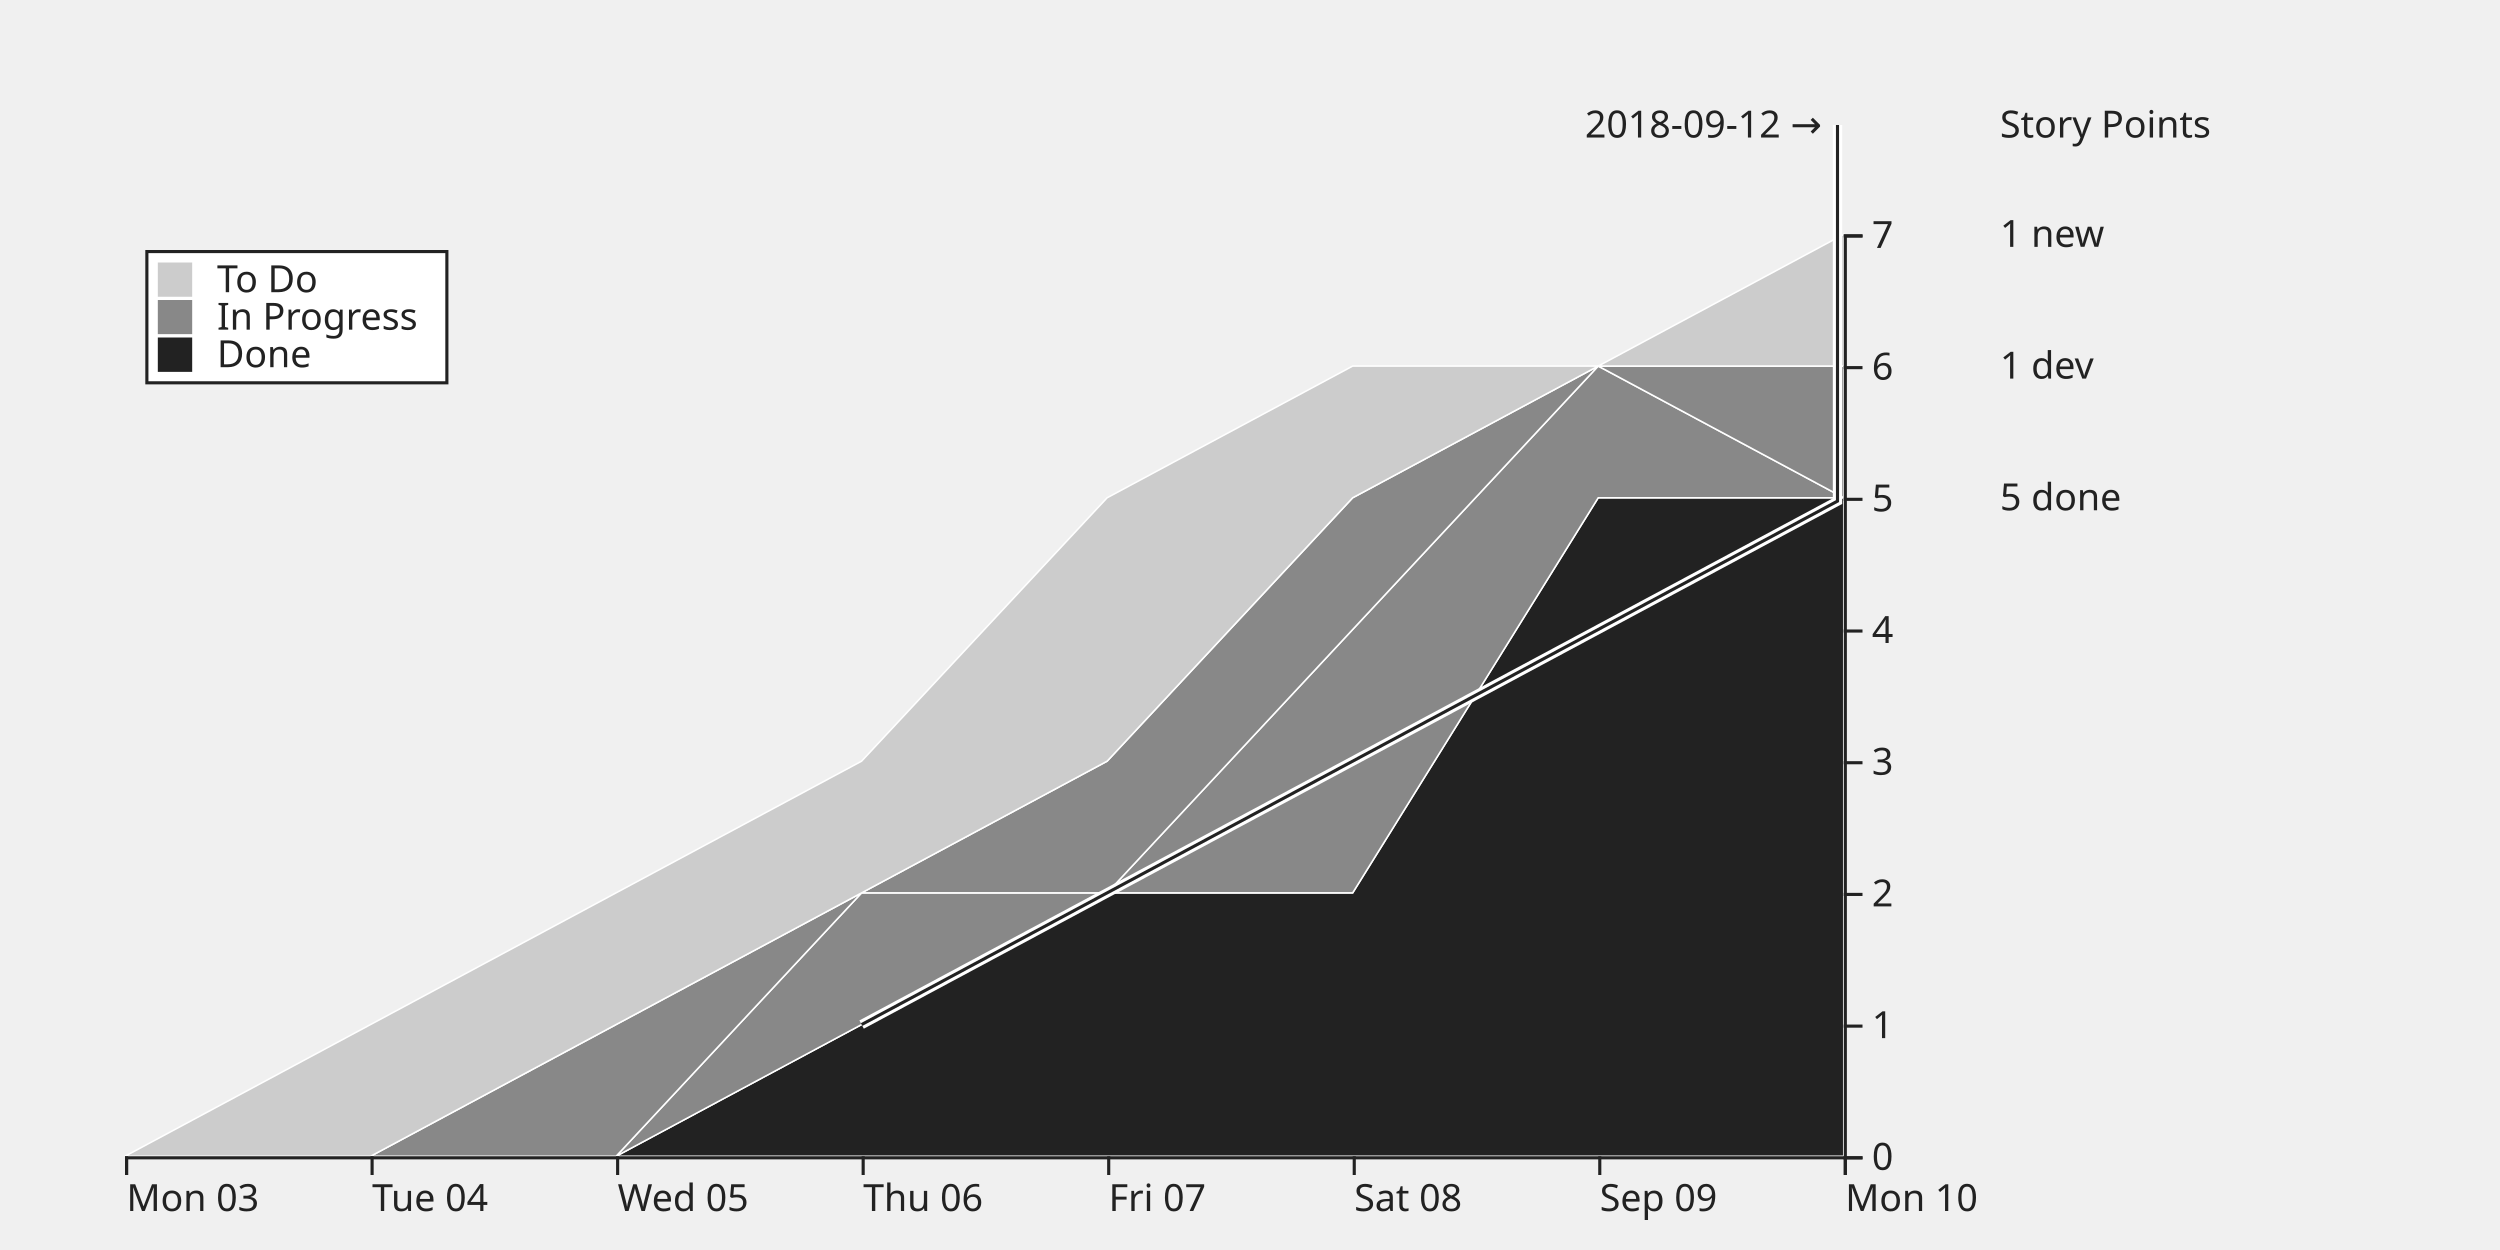
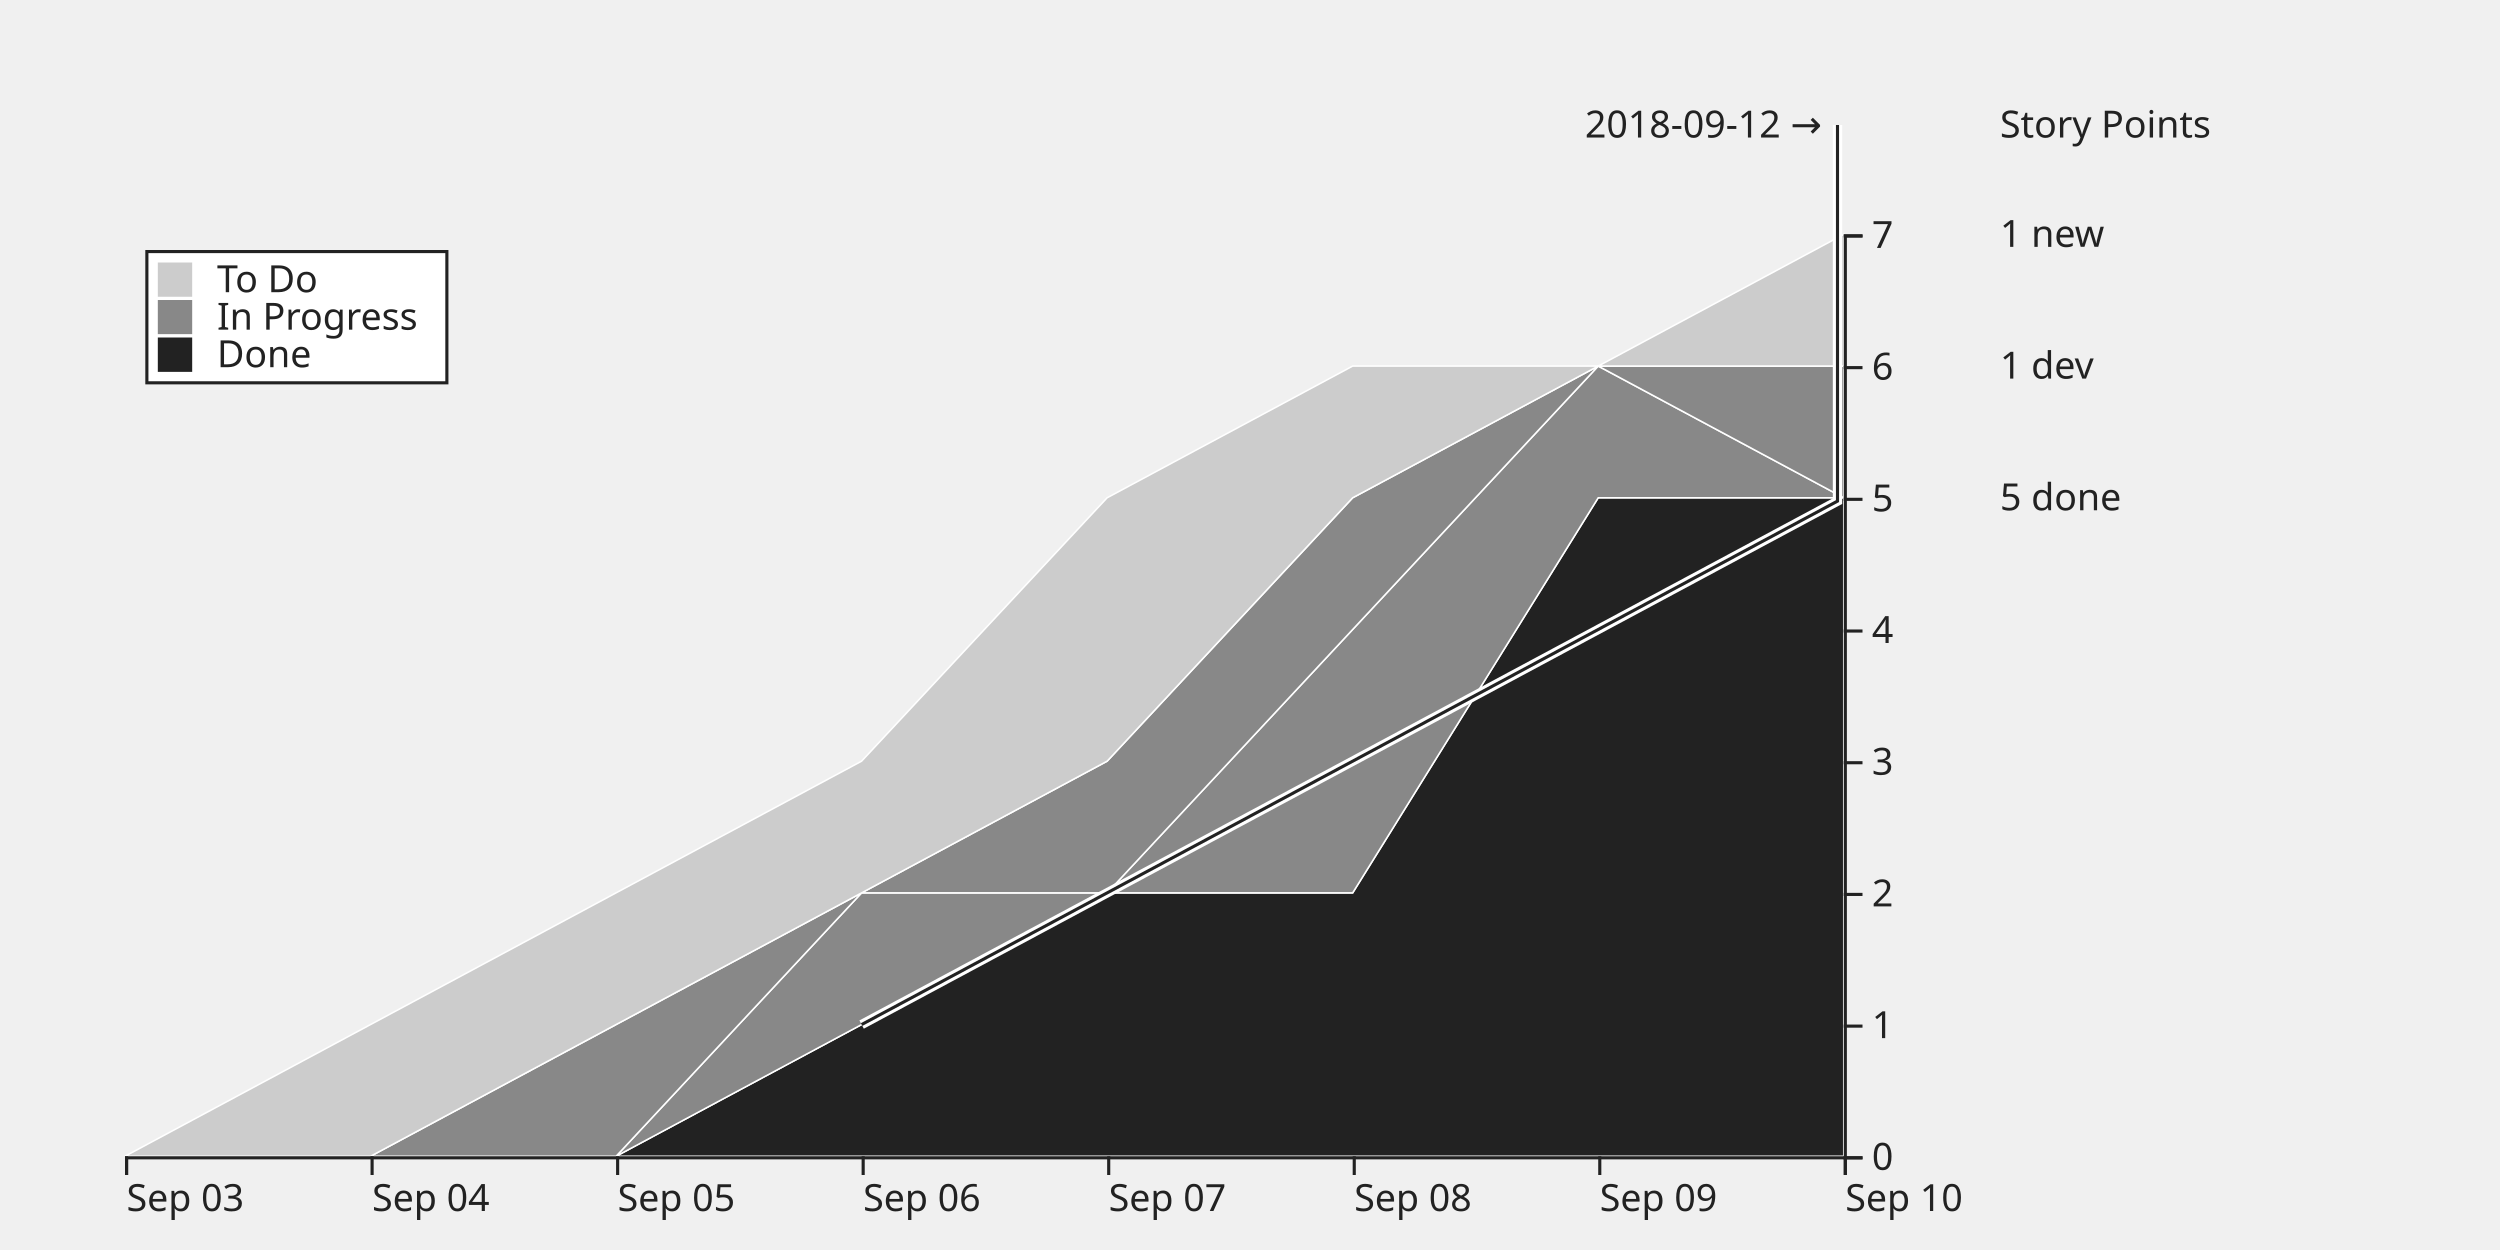
<svg xmlns="http://www.w3.org/2000/svg" width="800" height="400">
  <g transform="translate(40,75)">
    <g class="layer">
      <path class="area" style="fill: #222; stroke: #fff; stroke-width: .5;" d="M0,295L78.571,295L157.143,295L235.714,252.857L314.286,210.714L392.857,210.714L471.429,84.286L550,84.286L550,295L471.429,295L392.857,295L314.286,295L235.714,295L157.143,295L78.571,295L0,295Z" />
      <text x="600" y="84.286" dy="4px" font-size="12px" font-family="sans-serif" style="text-anchor: start; fill: #222;">5 done</text>
    </g>
    <g class="layer">
      <path class="area" style="fill: #888; stroke: #fff; stroke-width: .5;" d="M0,295L78.571,295L157.143,295L235.714,210.714L314.286,210.714L392.857,126.429L471.429,42.143L550,84.286L550,84.286L471.429,84.286L392.857,210.714L314.286,210.714L235.714,252.857L157.143,295L78.571,295L0,295Z" />
    </g>
    <g class="layer">
      <path class="area" style="fill: #888; stroke: #fff; stroke-width: .5;" d="M0,295L78.571,295L157.143,252.857L235.714,210.714L314.286,168.571L392.857,84.286L471.429,42.143L550,42.143L550,84.286L471.429,42.143L392.857,126.429L314.286,210.714L235.714,210.714L157.143,295L78.571,295L0,295Z" />
      <text x="600" y="42.143" dy="4px" font-size="12px" font-family="sans-serif" style="text-anchor: start; fill: #222;">1 dev</text>
    </g>
    <g class="layer">
      <path class="area" style="fill: #ccc; stroke: #fff; stroke-width: .5;" d="M0,295L78.571,252.857L157.143,210.714L235.714,168.571L314.286,84.286L392.857,42.143L471.429,42.143L550,0L550,42.143L471.429,42.143L392.857,84.286L314.286,168.571L235.714,210.714L157.143,252.857L78.571,295L0,295Z" />
      <text x="600" y="0" dy="4px" font-size="12px" font-family="sans-serif" style="text-anchor: start; fill: #222;">1 new</text>
    </g>
    <path d="M235.714,252.857L548,85.358L548,-35" fill="none" style="stroke-width: 3; stroke: #fff;" />
    <path d="M235.714,252.857L548,85.358L548,-35" fill="none" style="stroke-width: 1; stroke: #222;" />
    <text x="543" y="-35" dy="4px" font-size="12" font-family="sans-serif" style="text-anchor: end; fill: #222;">2018-09-12 →</text>
    <g transform="translate(0,295)" fill="none" font-size="10" font-family="sans-serif" text-anchor="middle">
      <path class="domain" stroke="currentColor" d="M0.5,6V0.5H550.5V6" style="stroke: #222;" />
      <g class="tick" opacity="1" transform="translate(0.5,0)">
        <line stroke="currentColor" y2="6" style="stroke: #222;" />
-         <text fill="currentColor" y="9" dy="0.71em" style="fill: #222; text-anchor: start;" font-size="12px" font-family="sans-serif">Mon 03</text>
+         <text fill="currentColor" y="9" dy="0.71em" style="fill: #222; text-anchor: start;" font-size="12px" font-family="sans-serif">Sep 03</text>
      </g>
      <g class="tick" opacity="1" transform="translate(79.07143,0)">
        <line stroke="currentColor" y2="6" style="stroke: #222;" />
-         <text fill="currentColor" y="9" dy="0.71em" style="fill: #222; text-anchor: start;" font-size="12px" font-family="sans-serif">Tue 04</text>
+         <text fill="currentColor" y="9" dy="0.71em" style="fill: #222; text-anchor: start;" font-size="12px" font-family="sans-serif">Sep 04</text>
      </g>
      <g class="tick" opacity="1" transform="translate(157.6429,0)">
        <line stroke="currentColor" y2="6" style="stroke: #222;" />
-         <text fill="currentColor" y="9" dy="0.71em" style="fill: #222; text-anchor: start;" font-size="12px" font-family="sans-serif">Wed 05</text>
+         <text fill="currentColor" y="9" dy="0.71em" style="fill: #222; text-anchor: start;" font-size="12px" font-family="sans-serif">Sep 05</text>
      </g>
      <g class="tick" opacity="1" transform="translate(236.2143,0)">
        <line stroke="currentColor" y2="6" style="stroke: #222;" />
-         <text fill="currentColor" y="9" dy="0.71em" style="fill: #222; text-anchor: start;" font-size="12px" font-family="sans-serif">Thu 06</text>
+         <text fill="currentColor" y="9" dy="0.71em" style="fill: #222; text-anchor: start;" font-size="12px" font-family="sans-serif">Sep 06</text>
      </g>
      <g class="tick" opacity="1" transform="translate(314.7857,0)">
        <line stroke="currentColor" y2="6" style="stroke: #222;" />
-         <text fill="currentColor" y="9" dy="0.71em" style="fill: #222; text-anchor: start;" font-size="12px" font-family="sans-serif">Fri 07</text>
+         <text fill="currentColor" y="9" dy="0.71em" style="fill: #222; text-anchor: start;" font-size="12px" font-family="sans-serif">Sep 07</text>
      </g>
      <g class="tick" opacity="1" transform="translate(393.3571,0)">
        <line stroke="currentColor" y2="6" style="stroke: #222;" />
-         <text fill="currentColor" y="9" dy="0.71em" style="fill: #222; text-anchor: start;" font-size="12px" font-family="sans-serif">Sat 08</text>
+         <text fill="currentColor" y="9" dy="0.71em" style="fill: #222; text-anchor: start;" font-size="12px" font-family="sans-serif">Sep 08</text>
      </g>
      <g class="tick" opacity="1" transform="translate(471.9286,0)">
        <line stroke="currentColor" y2="6" style="stroke: #222;" />
        <text fill="currentColor" y="9" dy="0.71em" style="fill: #222; text-anchor: start;" font-size="12px" font-family="sans-serif">Sep 09</text>
      </g>
      <g class="tick" opacity="1" transform="translate(550.5,0)">
        <line stroke="currentColor" y2="6" style="stroke: #222;" />
-         <text fill="currentColor" y="9" dy="0.71em" style="fill: #222; text-anchor: start;" font-size="12px" font-family="sans-serif">Mon 10</text>
+         <text fill="currentColor" y="9" dy="0.71em" style="fill: #222; text-anchor: start;" font-size="12px" font-family="sans-serif">Sep 10</text>
      </g>
    </g>
    <g transform="translate(550 ,0)" fill="none" font-size="10" font-family="sans-serif" text-anchor="start">
      <path class="domain" stroke="currentColor" d="M6,295.5H0.5V0.5H6" style="stroke: #222;" />
      <g class="tick" opacity="1" transform="translate(0,295.5)">
        <line stroke="currentColor" x2="6" style="stroke: #222;" />
        <text fill="currentColor" x="9" dy="0.32em" style="fill: #222;" text-anchor="start" font-size="12px" font-family="sans-serif">0</text>
      </g>
      <g class="tick" opacity="1" transform="translate(0,253.3571)">
        <line stroke="currentColor" x2="6" style="stroke: #222;" />
        <text fill="currentColor" x="9" dy="0.32em" style="fill: #222;" text-anchor="start" font-size="12px" font-family="sans-serif">1</text>
      </g>
      <g class="tick" opacity="1" transform="translate(0,211.2143)">
        <line stroke="currentColor" x2="6" style="stroke: #222;" />
        <text fill="currentColor" x="9" dy="0.32em" style="fill: #222;" text-anchor="start" font-size="12px" font-family="sans-serif">2</text>
      </g>
      <g class="tick" opacity="1" transform="translate(0,169.0714)">
        <line stroke="currentColor" x2="6" style="stroke: #222;" />
        <text fill="currentColor" x="9" dy="0.32em" style="fill: #222;" text-anchor="start" font-size="12px" font-family="sans-serif">3</text>
      </g>
      <g class="tick" opacity="1" transform="translate(0,126.9286)">
        <line stroke="currentColor" x2="6" style="stroke: #222;" />
        <text fill="currentColor" x="9" dy="0.32em" style="fill: #222;" text-anchor="start" font-size="12px" font-family="sans-serif">4</text>
      </g>
      <g class="tick" opacity="1" transform="translate(0,84.78571)">
        <line stroke="currentColor" x2="6" style="stroke: #222;" />
        <text fill="currentColor" x="9" dy="0.32em" style="fill: #222;" text-anchor="start" font-size="12px" font-family="sans-serif">5</text>
      </g>
      <g class="tick" opacity="1" transform="translate(0,42.64286)">
        <line stroke="currentColor" x2="6" style="stroke: #222;" />
        <text fill="currentColor" x="9" dy="0.32em" style="fill: #222;" text-anchor="start" font-size="12px" font-family="sans-serif">6</text>
      </g>
      <g class="tick" opacity="1" transform="translate(0,0.5)">
        <line stroke="currentColor" x2="6" style="stroke: #222;" />
        <text fill="currentColor" x="9" dy="0.32em" style="fill: #222;" text-anchor="start" font-size="12px" font-family="sans-serif">7</text>
      </g>
    </g>
    <rect x="7" y="5.5" width="96" height="42" style="fill: #fff; stroke: #222;" />
    <rect x="10" y="8.5" width="12" height="12" style="fill: #ccc; stroke: #fff;" />
    <text x="29.44" y="14.5" dy="4px" font-size="12px" font-family="sans-serif" style="text-anchor: start; fill: #222;">To Do</text>
    <rect x="10" y="20.5" width="12" height="12" style="fill: #888; stroke: #fff;" />
    <text x="29.44" y="26.5" dy="4px" font-size="12px" font-family="sans-serif" style="text-anchor: start; fill: #222;">In Progress</text>
    <rect x="10" y="32.5" width="12" height="12" style="fill: #222; stroke: #fff;" />
    <text x="29.44" y="38.5" dy="4px" font-size="12px" font-family="sans-serif" style="text-anchor: start; fill: #222;">Done</text>
    <text x="600" y="-35" dy="4px" font-size="12px" font-family="sans-serif" style="text-anchor: start; fill: #222;">Story Points</text>
    <rect fill="#fff" stroke="#222" class="focus-item" width="12" height="12" style="display: none;" />
    <text dy="4px" font-size="12px" font-family="sans-serif" style="text-anchor: start; fill: #222; display: none;" />
    <text dy="4px" font-size="12px" font-family="sans-serif" style="text-anchor: start; fill: #222; display: none;" />
    <text dy="4px" font-size="12px" font-family="sans-serif" style="text-anchor: start; fill: #222; display: none;" />
    <text dy="4px" font-size="12px" font-family="sans-serif" style="text-anchor: start; fill: #222; display: none;" />
    <text dy="4px" font-size="12px" font-family="sans-serif" style="text-anchor: start; fill: #222; display: none;" />
    <text dy="4px" font-size="12px" font-family="sans-serif" style="text-anchor: start; fill: #222; display: none;" />
    <text dy="4px" font-size="12px" font-family="sans-serif" style="text-anchor: start; fill: #222; display: none;" />
    <text dy="4px" font-size="12px" font-family="sans-serif" style="text-anchor: start; fill: #222; display: none;" />
    <text dy="4px" font-size="12px" font-family="sans-serif" style="text-anchor: start; fill: #222; display: none;" />
    <text dy="4px" font-size="12px" font-family="sans-serif" style="text-anchor: start; fill: #222; display: none;" />
    <text dy="4px" font-size="12px" font-family="sans-serif" style="text-anchor: start; fill: #222; display: none;" />
    <text dy="4px" font-size="12px" font-family="sans-serif" style="text-anchor: start; fill: #222; display: none;" />
    <text dy="4px" font-size="12px" font-family="sans-serif" style="text-anchor: start; fill: #222; display: none;" />
    <text dy="4px" font-size="12px" font-family="sans-serif" style="text-anchor: start; fill: #222; display: none;" />
    <text dy="4px" font-size="12px" font-family="sans-serif" style="text-anchor: start; fill: #222; display: none;" />
    <text dy="4px" font-size="12px" font-family="sans-serif" style="text-anchor: start; fill: #222; display: none;" />
    <text dy="4px" font-size="12px" font-family="sans-serif" style="text-anchor: start; fill: #222; display: none;" />
    <text dy="4px" font-size="12px" font-family="sans-serif" style="text-anchor: start; fill: #222; display: none;" />
    <text dy="4px" font-size="12px" font-family="sans-serif" style="text-anchor: start; fill: #222; display: none;" />
    <text dy="4px" font-size="12px" font-family="sans-serif" style="text-anchor: start; fill: #222; display: none;" />
    <text dy="4px" font-size="12px" font-family="sans-serif" style="text-anchor: start; fill: #222; display: none;" />
    <text dy="4px" font-size="12px" font-family="sans-serif" style="text-anchor: start; fill: #222; display: none;" />
    <text dy="4px" font-size="12px" font-family="sans-serif" style="text-anchor: start; fill: #222; display: none;" />
    <text dy="4px" font-size="12px" font-family="sans-serif" style="text-anchor: start; fill: #222; display: none;" />
    <text dy="4px" font-size="12px" font-family="sans-serif" style="text-anchor: start; fill: #222; display: none;" />
    <text dy="4px" font-size="12px" font-family="sans-serif" style="text-anchor: start; fill: #222; display: none;" />
    <text dy="4px" font-size="12px" font-family="sans-serif" style="text-anchor: start; fill: #222; display: none;" />
    <text dy="4px" font-size="12px" font-family="sans-serif" style="text-anchor: start; fill: #222; display: none;" />
    <text dy="4px" font-size="12px" font-family="sans-serif" style="text-anchor: start; fill: #222; display: none;" />
    <text dy="4px" font-size="12px" font-family="sans-serif" style="text-anchor: start; fill: #222; display: none;" />
    <text dy="4px" font-size="12px" font-family="sans-serif" style="text-anchor: start; fill: #222; display: none;" />
    <text dy="4px" font-size="12px" font-family="sans-serif" style="text-anchor: start; fill: #222; display: none;" />
    <text dy="4px" font-size="12px" font-family="sans-serif" style="text-anchor: start; fill: #222; display: none;" />
    <text dy="4px" font-size="12px" font-family="sans-serif" style="text-anchor: start; fill: #222; display: none;" />
    <text dy="4px" font-size="12px" font-family="sans-serif" style="text-anchor: start; fill: #222; display: none;" />
    <text dy="4px" font-size="12px" font-family="sans-serif" style="text-anchor: start; fill: #222; display: none;" />
    <text dy="4px" font-size="12px" font-family="sans-serif" style="text-anchor: start; fill: #222; display: none;" />
    <text dy="4px" font-size="12px" font-family="sans-serif" style="text-anchor: start; fill: #222; display: none;" />
    <text dy="4px" font-size="12px" font-family="sans-serif" style="text-anchor: start; fill: #222; display: none;" />
    <text dy="4px" font-size="12px" font-family="sans-serif" style="text-anchor: start; fill: #222; display: none;" />
    <line style="display: none; stroke-width: 3; stroke: #fff;" />
    <line style="display: none; stroke-width: 1; stroke: #222;" />
    <rect width="760" height="295" fill="transparent" />
  </g>
</svg>
